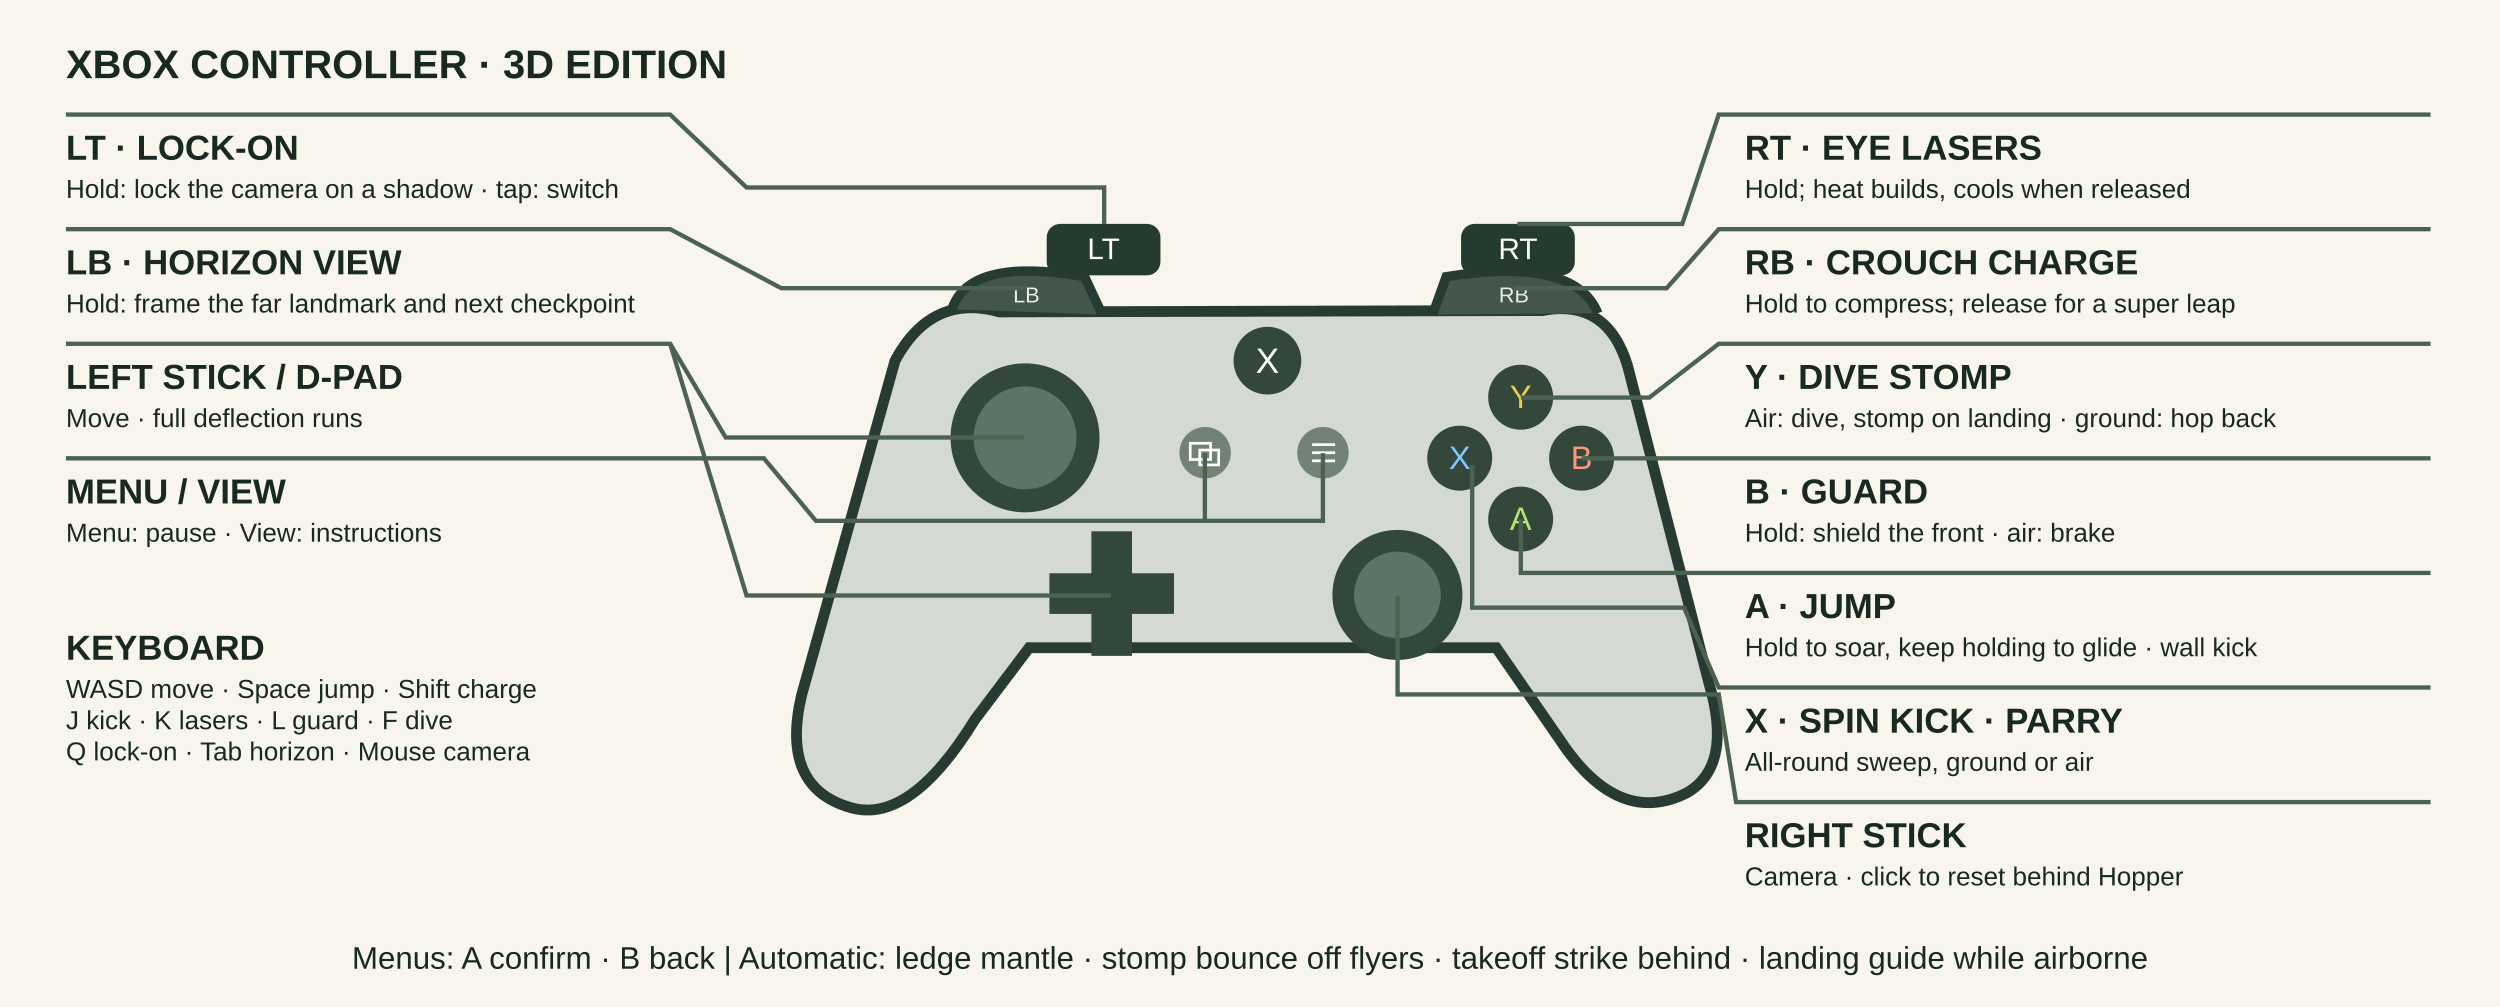
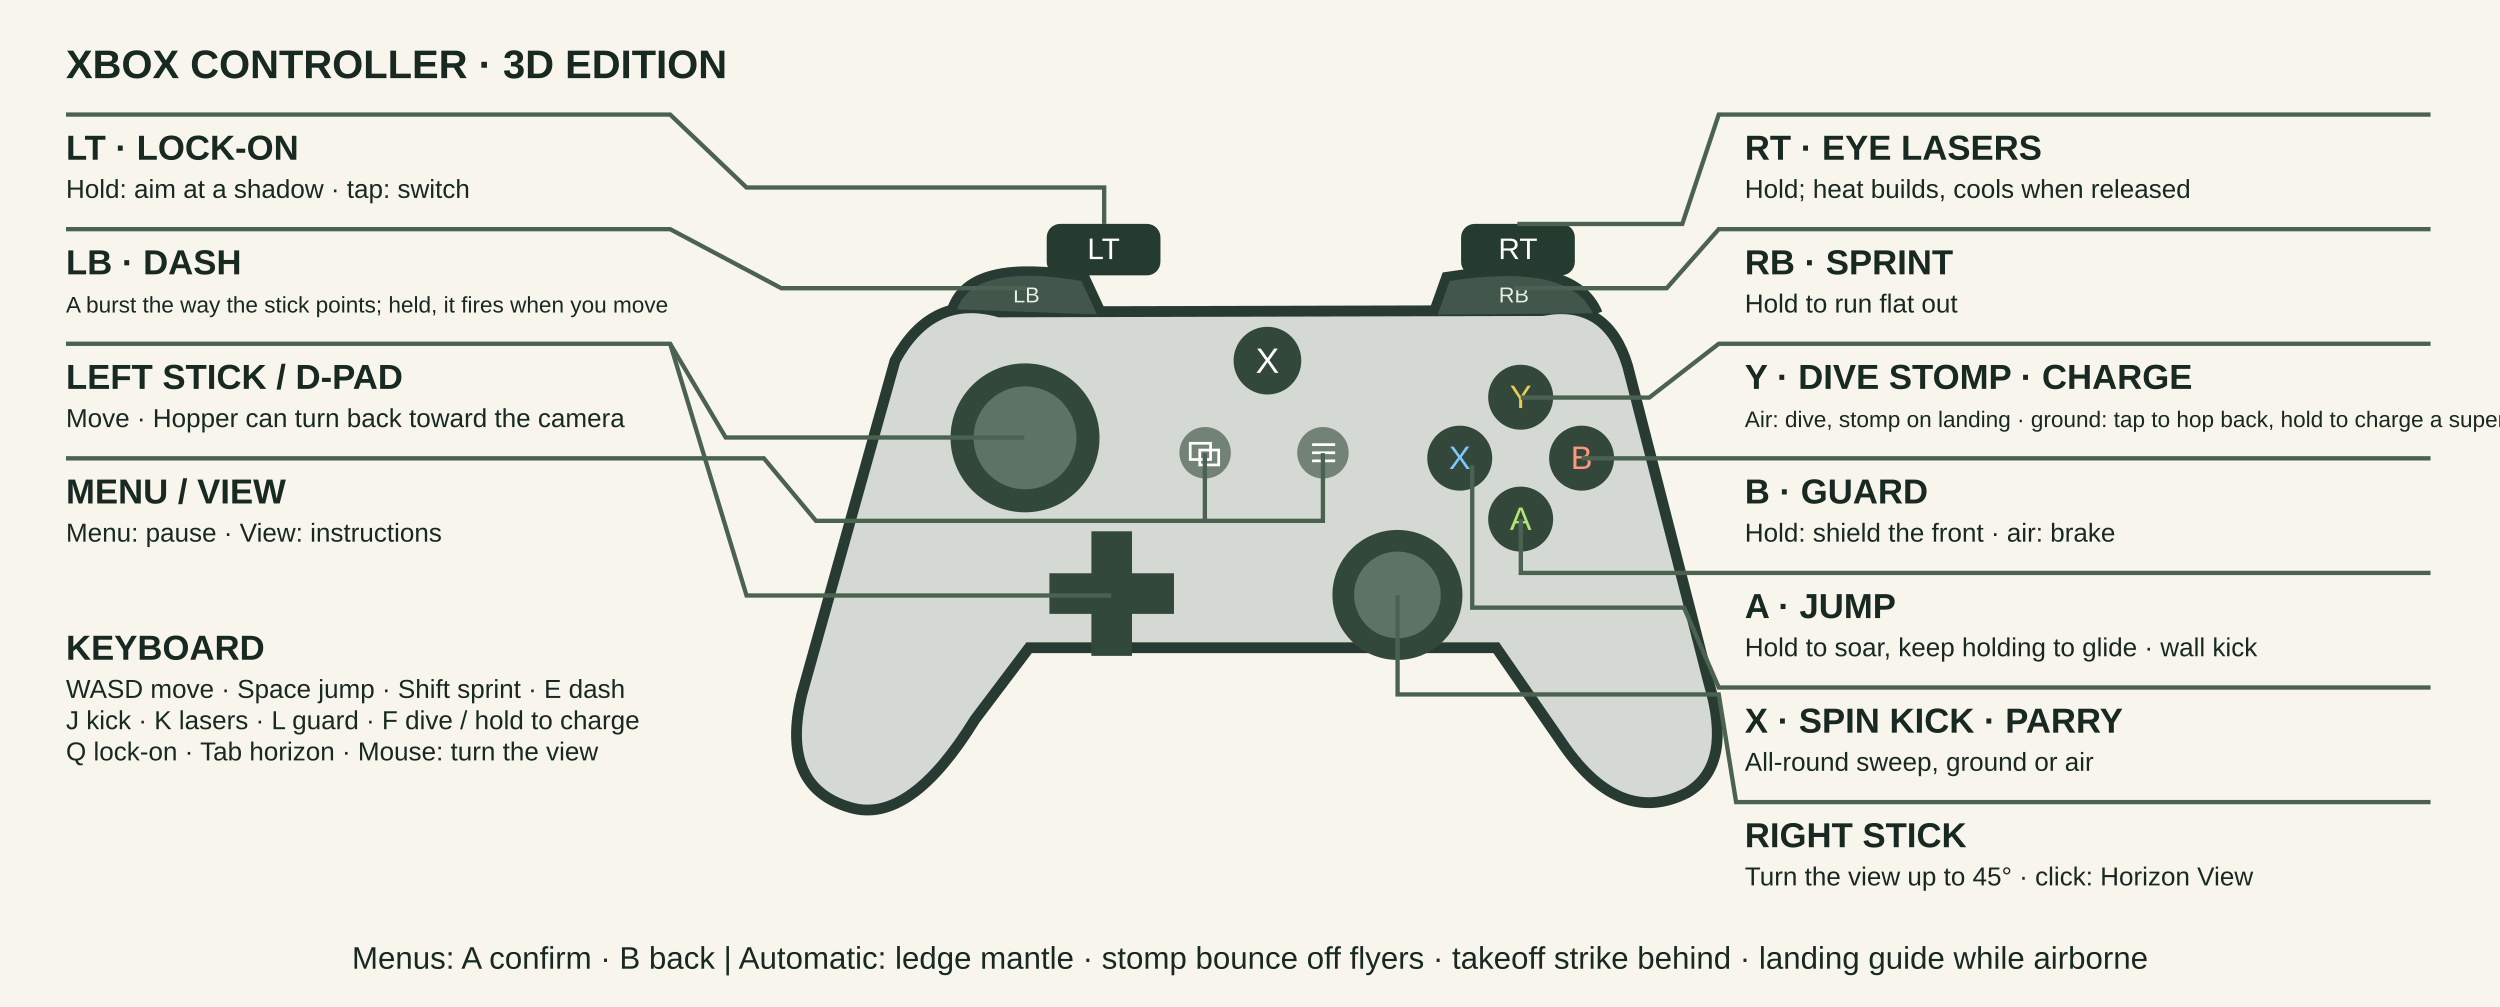
<svg xmlns="http://www.w3.org/2000/svg" width="1440" height="580" viewBox="0 0 1440 580">
  <rect width="1440" height="580" fill="#f8f5ec" />
  <g font-family="Arial,sans-serif" fill="#182922">
    <text x="38" y="45" font-size="23" font-weight="bold">XBOX CONTROLLER · 3D EDITION</text>
    <g transform="translate(170 65) scale(.78)">
      <path d="M520 147 Q470 133 443 183 L374 430 Q358 498 410 513 Q454 526 502 448 L542 395 L887 395 L934 463 Q977 528 1028 502 Q1062 482 1044 421 L984 187 Q969 137 921 146 Z" fill="#d5d9d3" stroke="#283b32" stroke-width="8" />
      <path d="M485 145 Q498 106 583 121 L596 149 M840 149 L850 121 Q945 106 962 148" fill="#42564b" stroke="#283b32" stroke-width="7" />
      <rect x="861" y="82" width="84" height="38" rx="10" fill="#263b2f" />
      <rect x="555" y="82" width="84" height="38" rx="10" fill="#263b2f" />
      <text x="597" y="108" text-anchor="middle" font-size="22" fill="white">LT</text>
      <text x="540" y="140" text-anchor="middle" font-size="16" fill="#e6efe4">LB</text>
      <text x="900" y="140" text-anchor="middle" font-size="16" fill="#e6efe4">RB</text>
      <text x="903" y="108" text-anchor="middle" font-size="22" fill="white">RT</text>
      <circle cx="539" cy="240" r="55" fill="#32483b" />
      <circle cx="539" cy="240" r="38" fill="#5c7465" />
      <circle cx="814" cy="356" r="48" fill="#32483b" />
      <circle cx="814" cy="356" r="32" fill="#5c7465" />
      <path d="M588 309 H618 V340 H649 V370 H618 V401 H588 V370 H557 V340 H588Z" fill="#32483b" />
      <circle cx="718" cy="183" r="25" fill="#32483b" />
      <text x="718" y="192" text-anchor="middle" font-size="26" fill="white">X</text>
      <circle cx="672" cy="251" r="19" fill="#738276" />
      <rect x="661" y="244" width="15" height="12" fill="none" stroke="white" stroke-width="2" />
      <rect x="668" y="249" width="14" height="11" fill="none" stroke="white" stroke-width="2" />
      <circle cx="759" cy="251" r="19" fill="#738276" />
      <path d="M751 245 H768 M751 251 H768 M751 257 H768" stroke="white" stroke-width="2" />
      <circle cx="905" cy="210" r="24" fill="#33473b" />
      <text x="905" y="218" text-anchor="middle" font-size="24" fill="#edcc56">Y</text>
      <circle cx="860" cy="255" r="24" fill="#33473b" />
      <text x="860" y="263" text-anchor="middle" font-size="24" fill="#80c9ff">X</text>
      <circle cx="950" cy="255" r="24" fill="#33473b" />
      <text x="950" y="263" text-anchor="middle" font-size="24" fill="#ff9680">B</text>
      <circle cx="905" cy="300" r="24" fill="#33473b" />
      <text x="905" y="308" text-anchor="middle" font-size="24" fill="#aee575">A</text>
    </g>
    <g fill="none" stroke="#4b6251" stroke-width="2.5">
      <path d="M636 129 V108 H430 L386 66 H38" />
      <path d="M591 166 H450 L386 132 H38" />
      <path d="M590 252 H418 L386 198 H38" />
      <path d="M640 343 H430 L386 198" />
      <path d="M762 261 V300 H470 L440 264 H38" />
      <path d="M694 261 V300" />
      <path d="M874 129 H969 L990 66 H1400" />
      <path d="M872 166 H960 L990 132 H1400" />
      <path d="M876 229 H950 L990 198 H1400" />
      <path d="M911 264 H970 L990 264 H1400" />
      <path d="M876 299 V330 H970 L990 330 H1400" />
      <path d="M848 268 V350 H970 L990 396 H1400" />
      <path d="M805 343 V400 H990 L1000 462 H1400" />
    </g>
    <text x="38" y="92" font-size="20" font-weight="bold">LT · LOCK-ON</text>
-     <text x="38" y="114" font-size="15">Hold: lock the camera on a shadow · tap: switch</text>
-     <text x="38" y="158" font-size="20" font-weight="bold">LB · HORIZON VIEW</text>
-     <text x="38" y="180" font-size="15">Hold: frame the far landmark and next checkpoint</text>
+     <text x="38" y="114" font-size="15">Hold: aim at a shadow · tap: switch</text>
+     <text x="38" y="158" font-size="20" font-weight="bold">LB · DASH</text>
+     <text x="38" y="180" font-size="13">A burst the way the stick points; held, it fires when you move</text>
    <text x="38" y="224" font-size="20" font-weight="bold">LEFT STICK / D-PAD</text>
-     <text x="38" y="246" font-size="15">Move · full deflection runs</text>
+     <text x="38" y="246" font-size="15">Move · Hopper can turn back toward the camera</text>
    <text x="38" y="290" font-size="20" font-weight="bold">MENU / VIEW</text>
    <text x="38" y="312" font-size="15">Menu: pause · View: instructions</text>
    <text x="38" y="380" font-size="20" font-weight="bold">KEYBOARD</text>
-     <text x="38" y="402" font-size="15">WASD move · Space jump · Shift charge</text>
-     <text x="38" y="420" font-size="15">J kick · K lasers · L guard · F dive</text>
-     <text x="38" y="438" font-size="15">Q lock-on · Tab horizon · Mouse camera</text>
+     <text x="38" y="402" font-size="15">WASD move · Space jump · Shift sprint · E dash</text>
+     <text x="38" y="420" font-size="15">J kick · K lasers · L guard · F dive / hold to charge</text>
+     <text x="38" y="438" font-size="15">Q lock-on · Tab horizon · Mouse: turn the view</text>
    <text x="1005" y="92" font-size="20" font-weight="bold">RT · EYE LASERS</text>
    <text x="1005" y="114" font-size="15">Hold; heat builds, cools when released</text>
-     <text x="1005" y="158" font-size="20" font-weight="bold">RB · CROUCH CHARGE</text>
-     <text x="1005" y="180" font-size="15">Hold to compress; release for a super leap</text>
-     <text x="1005" y="224" font-size="20" font-weight="bold">Y · DIVE STOMP</text>
-     <text x="1005" y="246" font-size="15">Air: dive, stomp on landing · ground: hop back</text>
+     <text x="1005" y="158" font-size="20" font-weight="bold">RB · SPRINT</text>
+     <text x="1005" y="180" font-size="15">Hold to run flat out</text>
+     <text x="1005" y="224" font-size="20" font-weight="bold">Y · DIVE STOMP · CHARGE</text>
+     <text x="1005" y="246" font-size="13">Air: dive, stomp on landing · ground: tap to hop back, hold to charge a super leap</text>
    <text x="1005" y="290" font-size="20" font-weight="bold">B · GUARD</text>
    <text x="1005" y="312" font-size="15">Hold: shield the front · air: brake</text>
    <text x="1005" y="356" font-size="20" font-weight="bold">A · JUMP</text>
    <text x="1005" y="378" font-size="15">Hold to soar, keep holding to glide · wall kick</text>
    <text x="1005" y="422" font-size="20" font-weight="bold">X · SPIN KICK · PARRY</text>
    <text x="1005" y="444" font-size="15">All-round sweep, ground or air</text>
    <text x="1005" y="488" font-size="20" font-weight="bold">RIGHT STICK</text>
-     <text x="1005" y="510" font-size="15">Camera · click to reset behind Hopper</text>
+     <text x="1005" y="510" font-size="15">Turn the view up to 45° · click: Horizon View</text>
    <text x="720" y="558" text-anchor="middle" font-size="18">Menus: A confirm · B back  |  Automatic: ledge mantle · stomp bounce off flyers · takeoff strike behind · landing guide while airborne</text>
  </g>
</svg>
